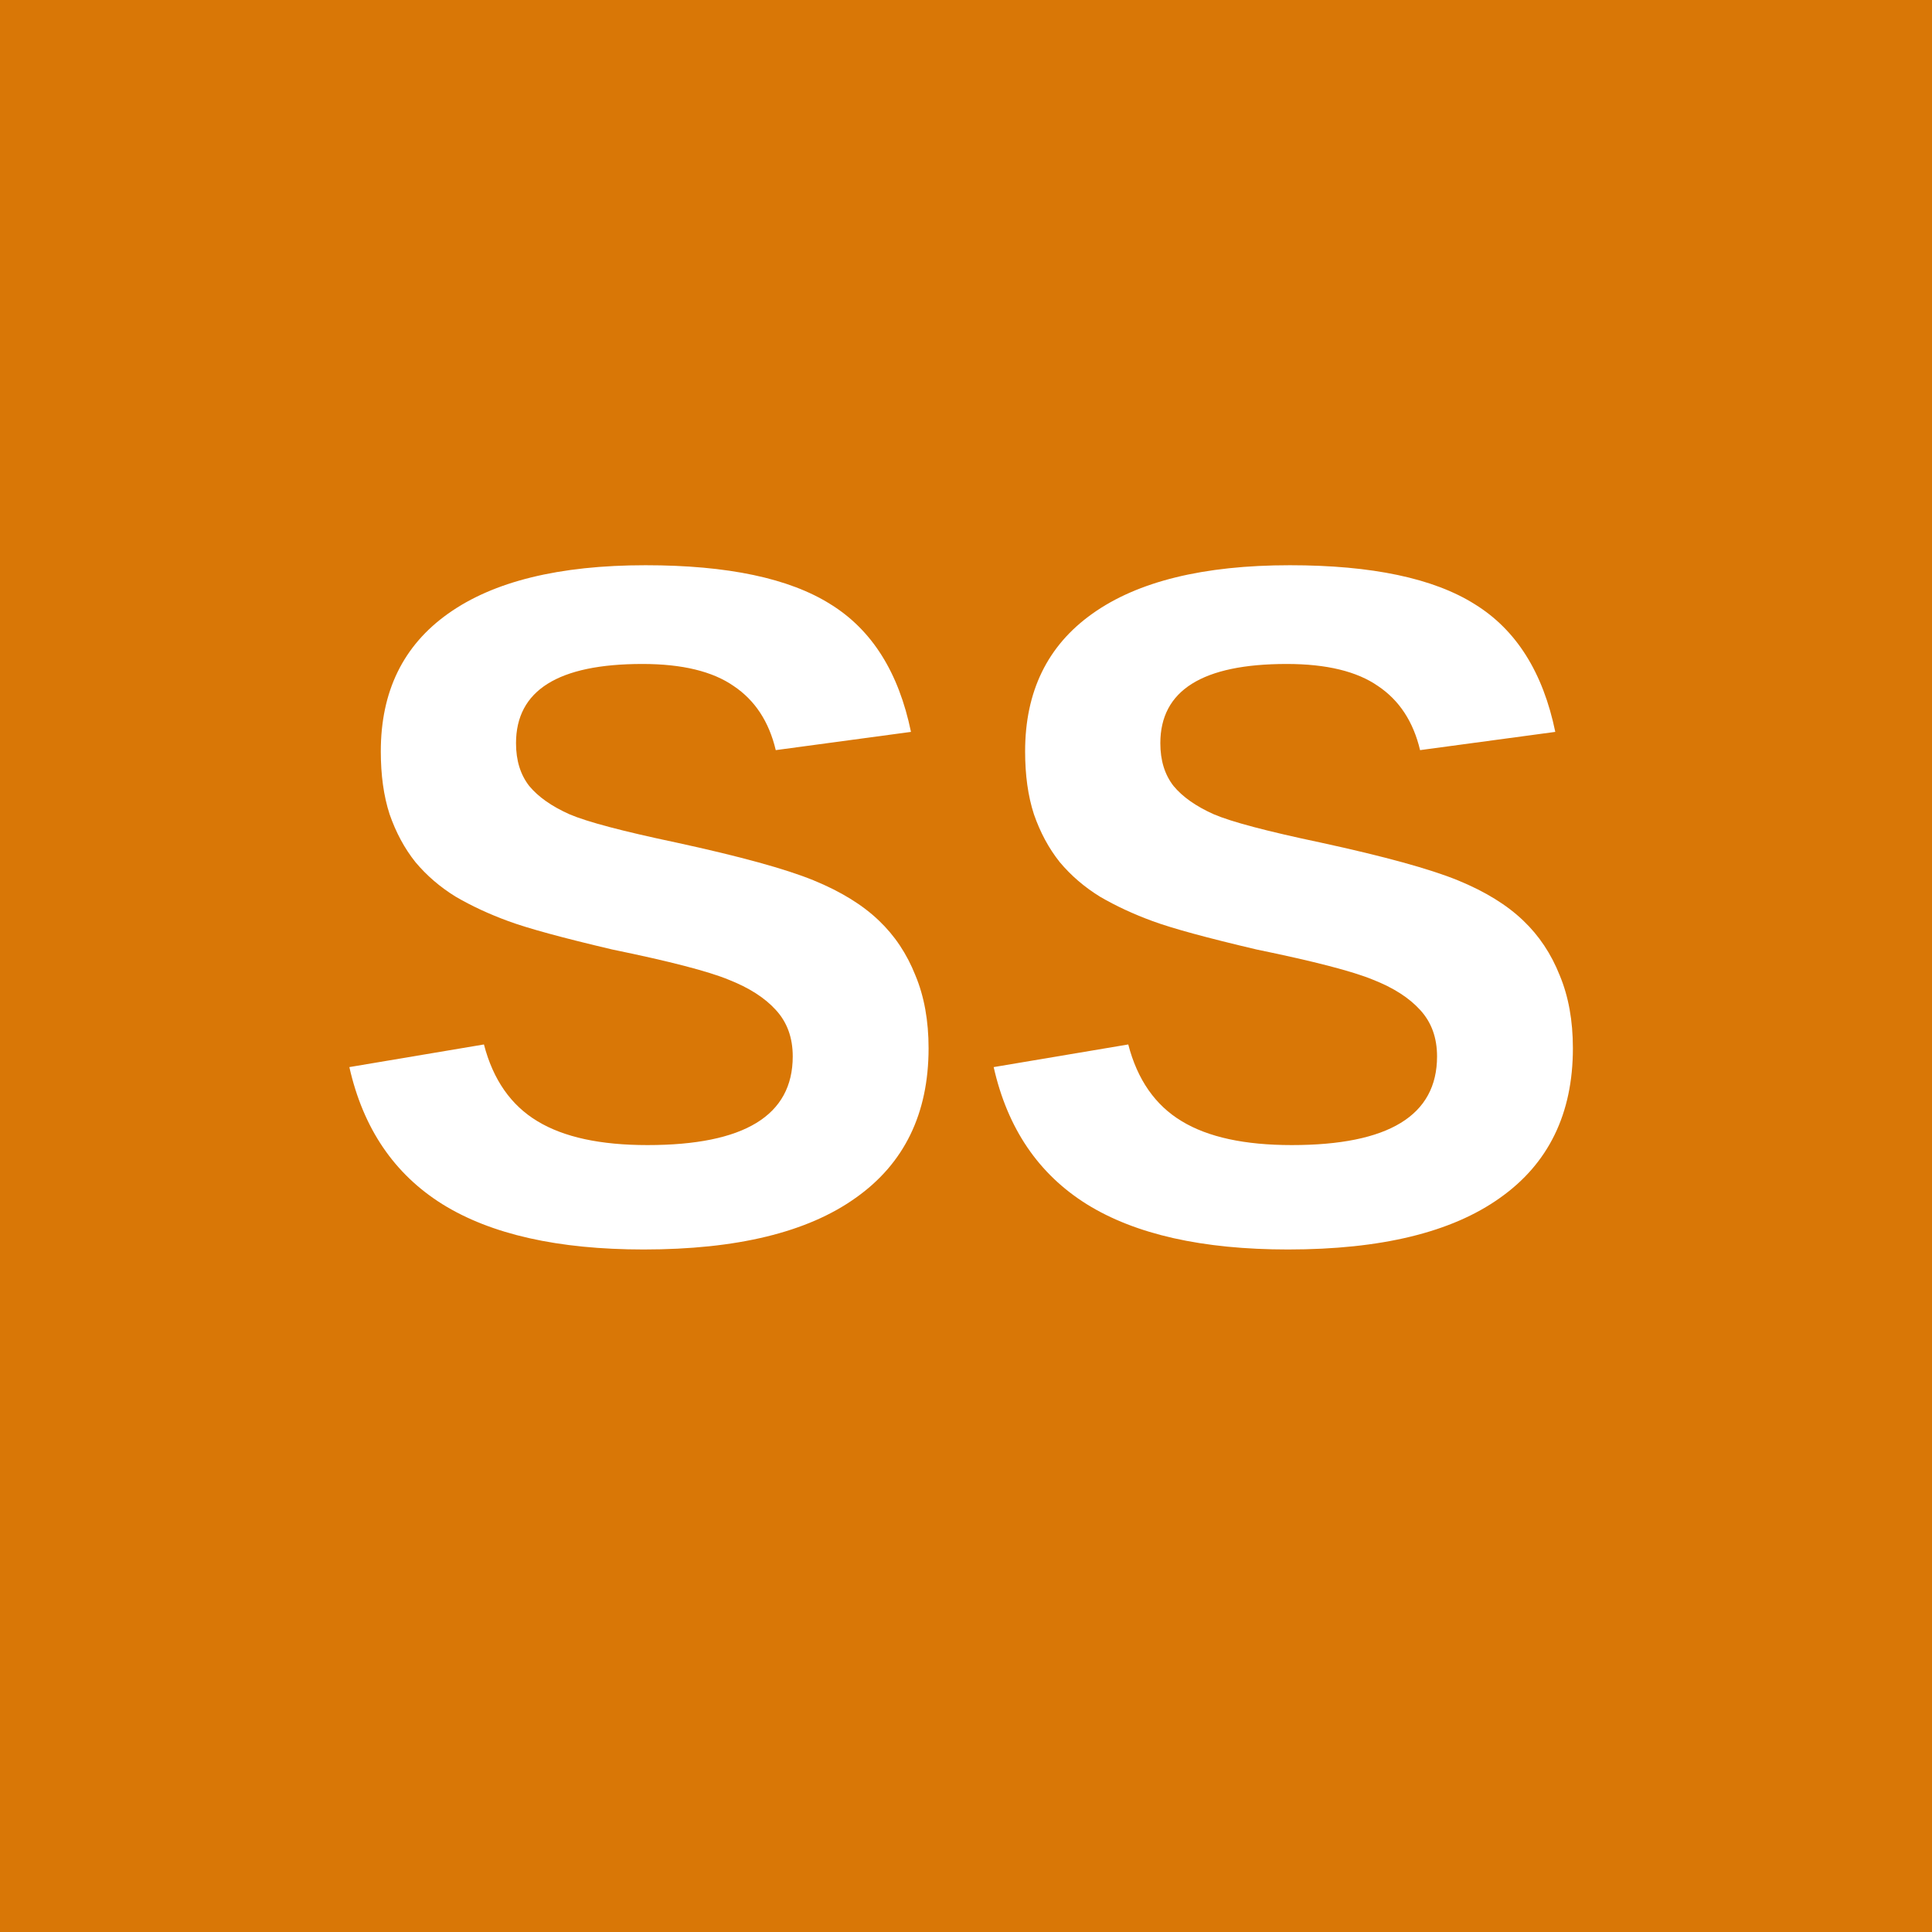
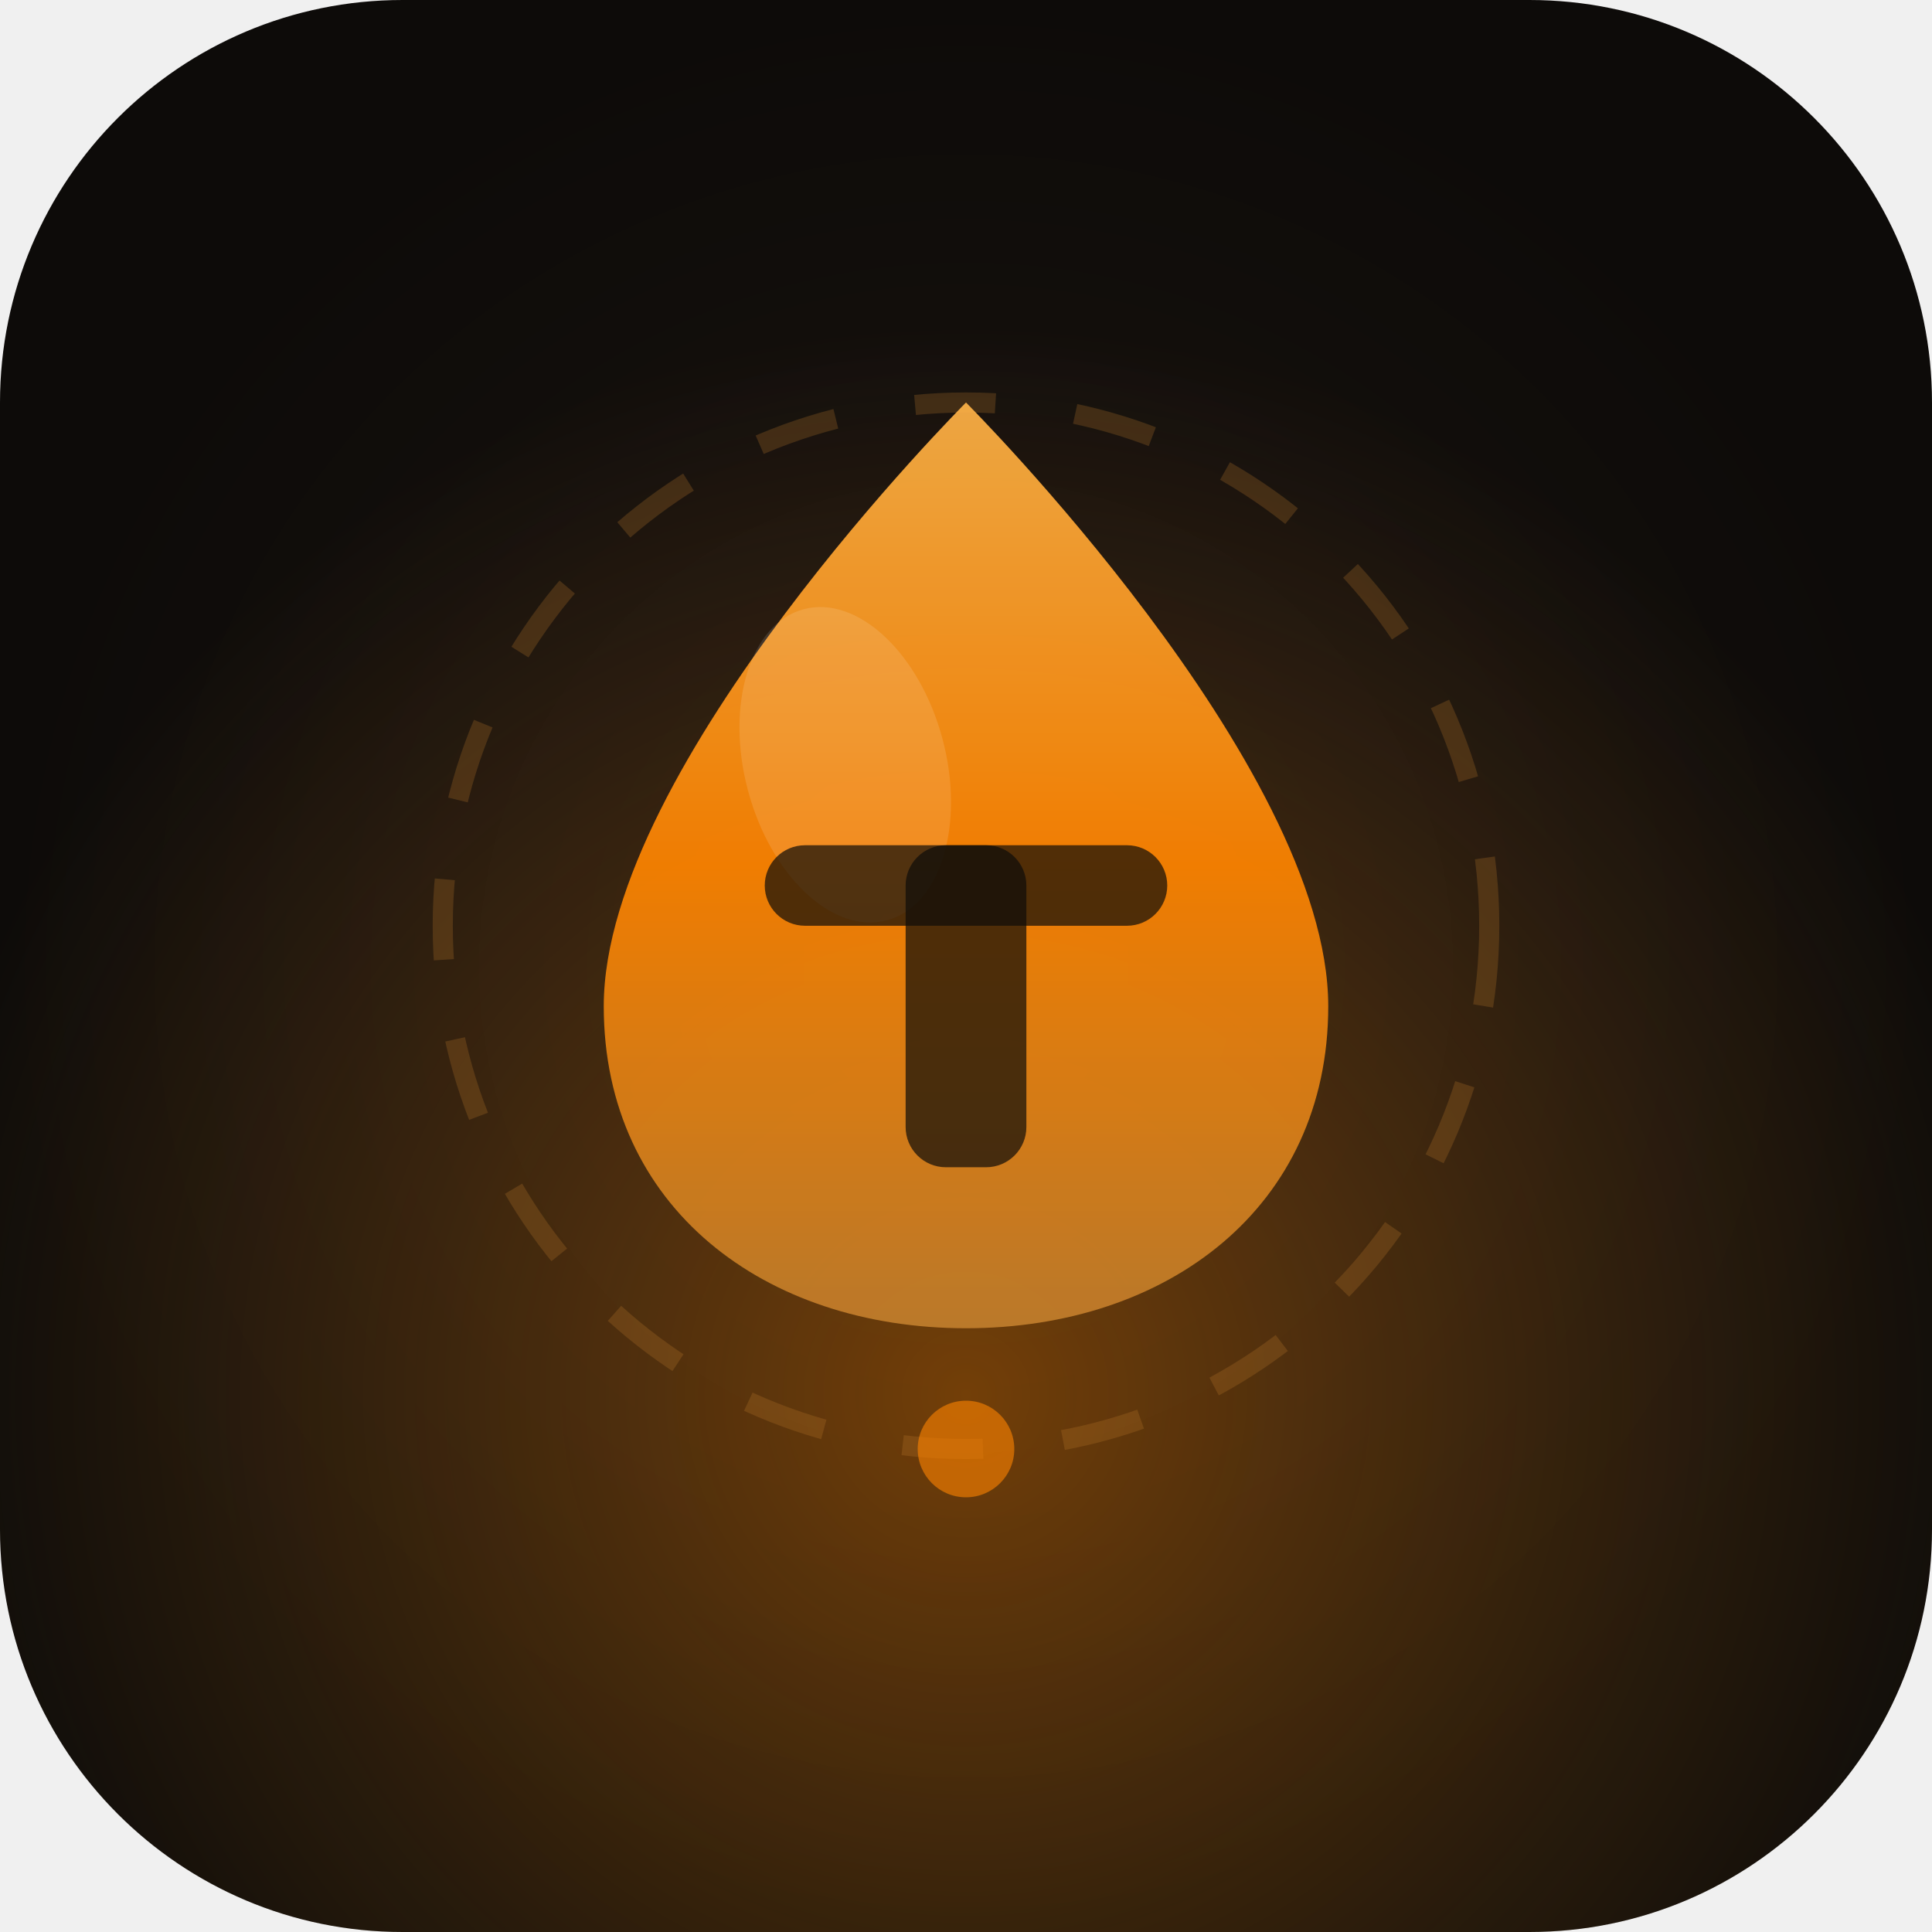
- <svg xmlns="http://www.w3.org/2000/svg" width="48" height="48">
-   <rect width="48" height="48" fill="#D97706" />
-   <text x="50%" y="50%" dominant-baseline="middle" text-anchor="middle" font-family="Arial" font-size="24" fill="white" font-weight="bold">
-         SS
-       </text>
+ <svg xmlns="http://www.w3.org/2000/svg" viewBox="0 0 48 48" width="48" height="48">
+   <defs>
+     <radialGradient id="bg48" cx="50%" cy="50%" r="50%">
+       <stop offset="0%" stop-color="#1c1410" />
+       <stop offset="100%" stop-color="#0d0b09" />
+     </radialGradient>
+     <radialGradient id="glow48" cx="50%" cy="72%" r="55%">
+       <stop offset="0%" stop-color="#ff8400" stop-opacity="0.4" />
+       <stop offset="100%" stop-color="#c17e2c" stop-opacity="0" />
+     </radialGradient>
+     <linearGradient id="flame48" x1="50%" y1="0%" x2="50%" y2="100%">
+       <stop offset="0%" stop-color="#ffb347" />
+       <stop offset="50%" stop-color="#ff8400" />
+       <stop offset="100%" stop-color="#c17e2c" />
+     </linearGradient>
+   </defs>
+   <rect width="48" height="48" rx="10" fill="url(#bg48)" />
+   <rect width="48" height="48" rx="10" fill="url(#glow48)" />
+   <circle cx="24" cy="23" r="13" fill="none" stroke="#c17e2c" stroke-width="0.5" stroke-opacity="0.25" stroke-dasharray="2 2" />
+   <path d="M24 10 C24 10 15 19 15 25 C15 30 19 33 24 33 C29 33 33 30 33 25 C33 19 24 10 24 10 Z" fill="url(#flame48)" opacity="0.92" />
+   <ellipse cx="21" cy="19" rx="2.5" ry="4" fill="white" opacity="0.12" transform="rotate(-15 21 19)" />
+   <rect x="19" y="21" width="10" height="2" rx="1" fill="#0d0b09" opacity="0.7" />
+   <rect x="22.5" y="21" width="3" height="8" rx="1" fill="#0d0b09" opacity="0.7" />
+   <circle cx="24" cy="36" r="1.2" fill="#ff8400" opacity="0.6" />
</svg>
